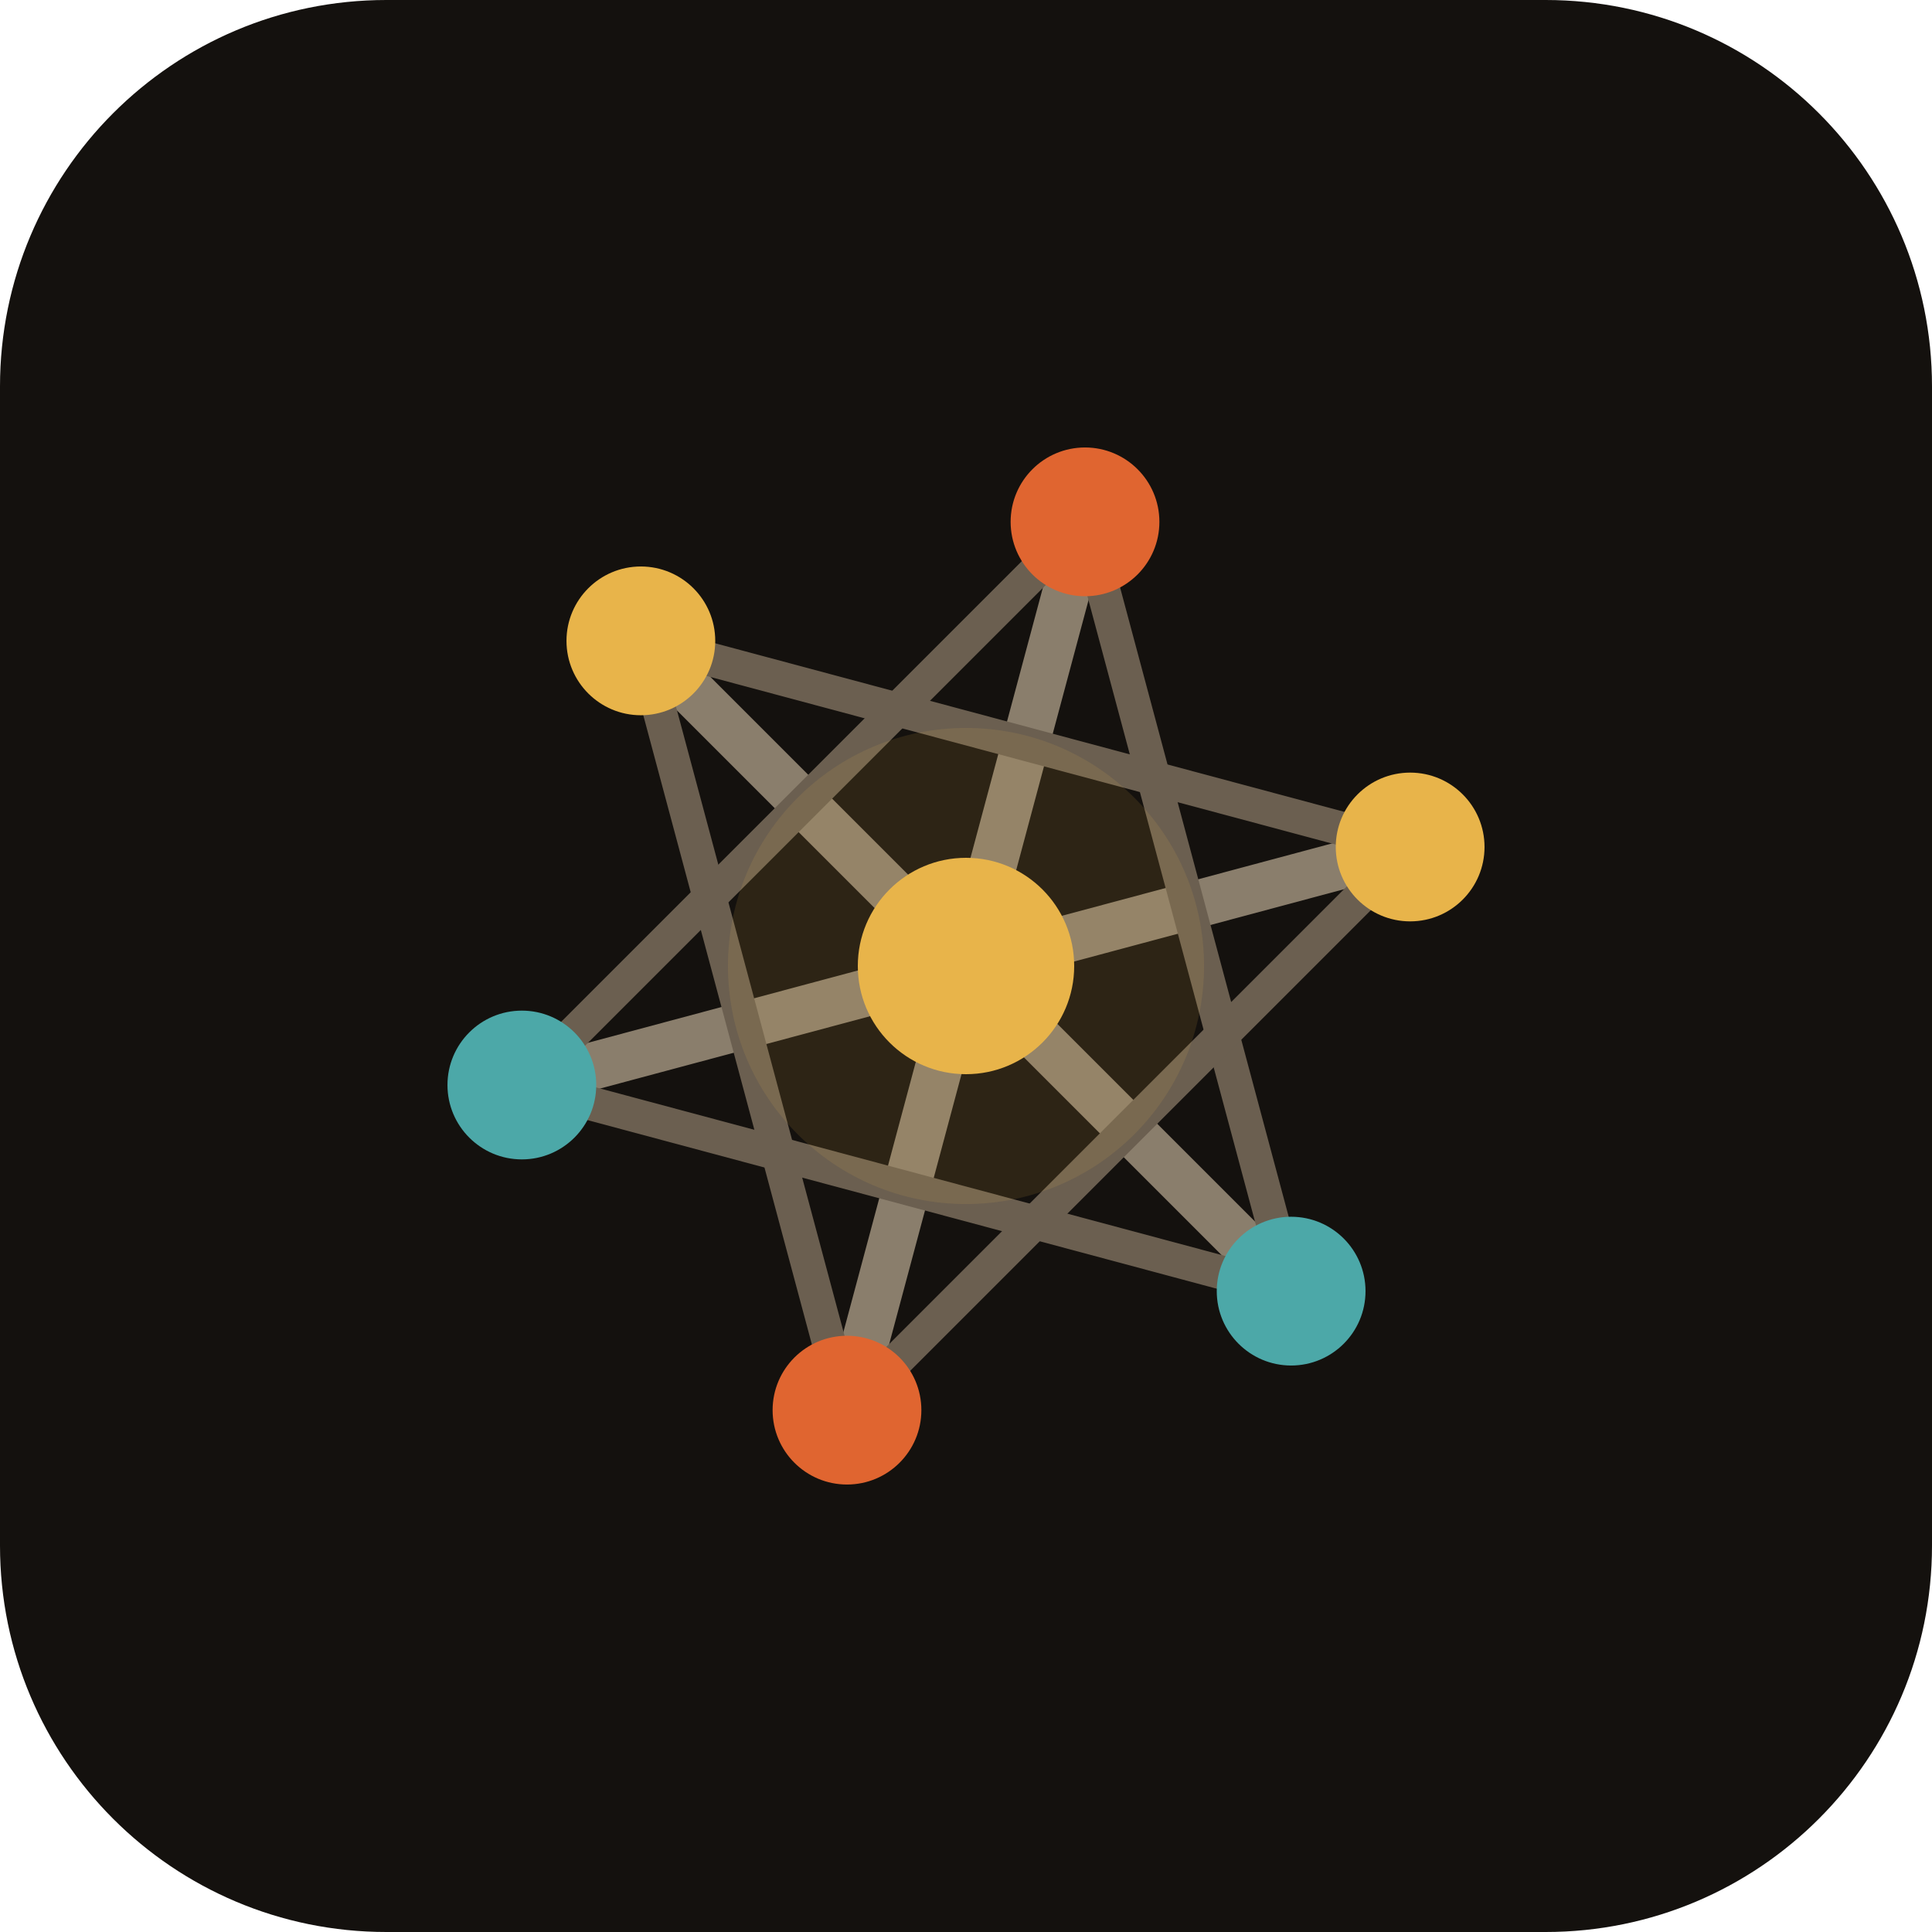
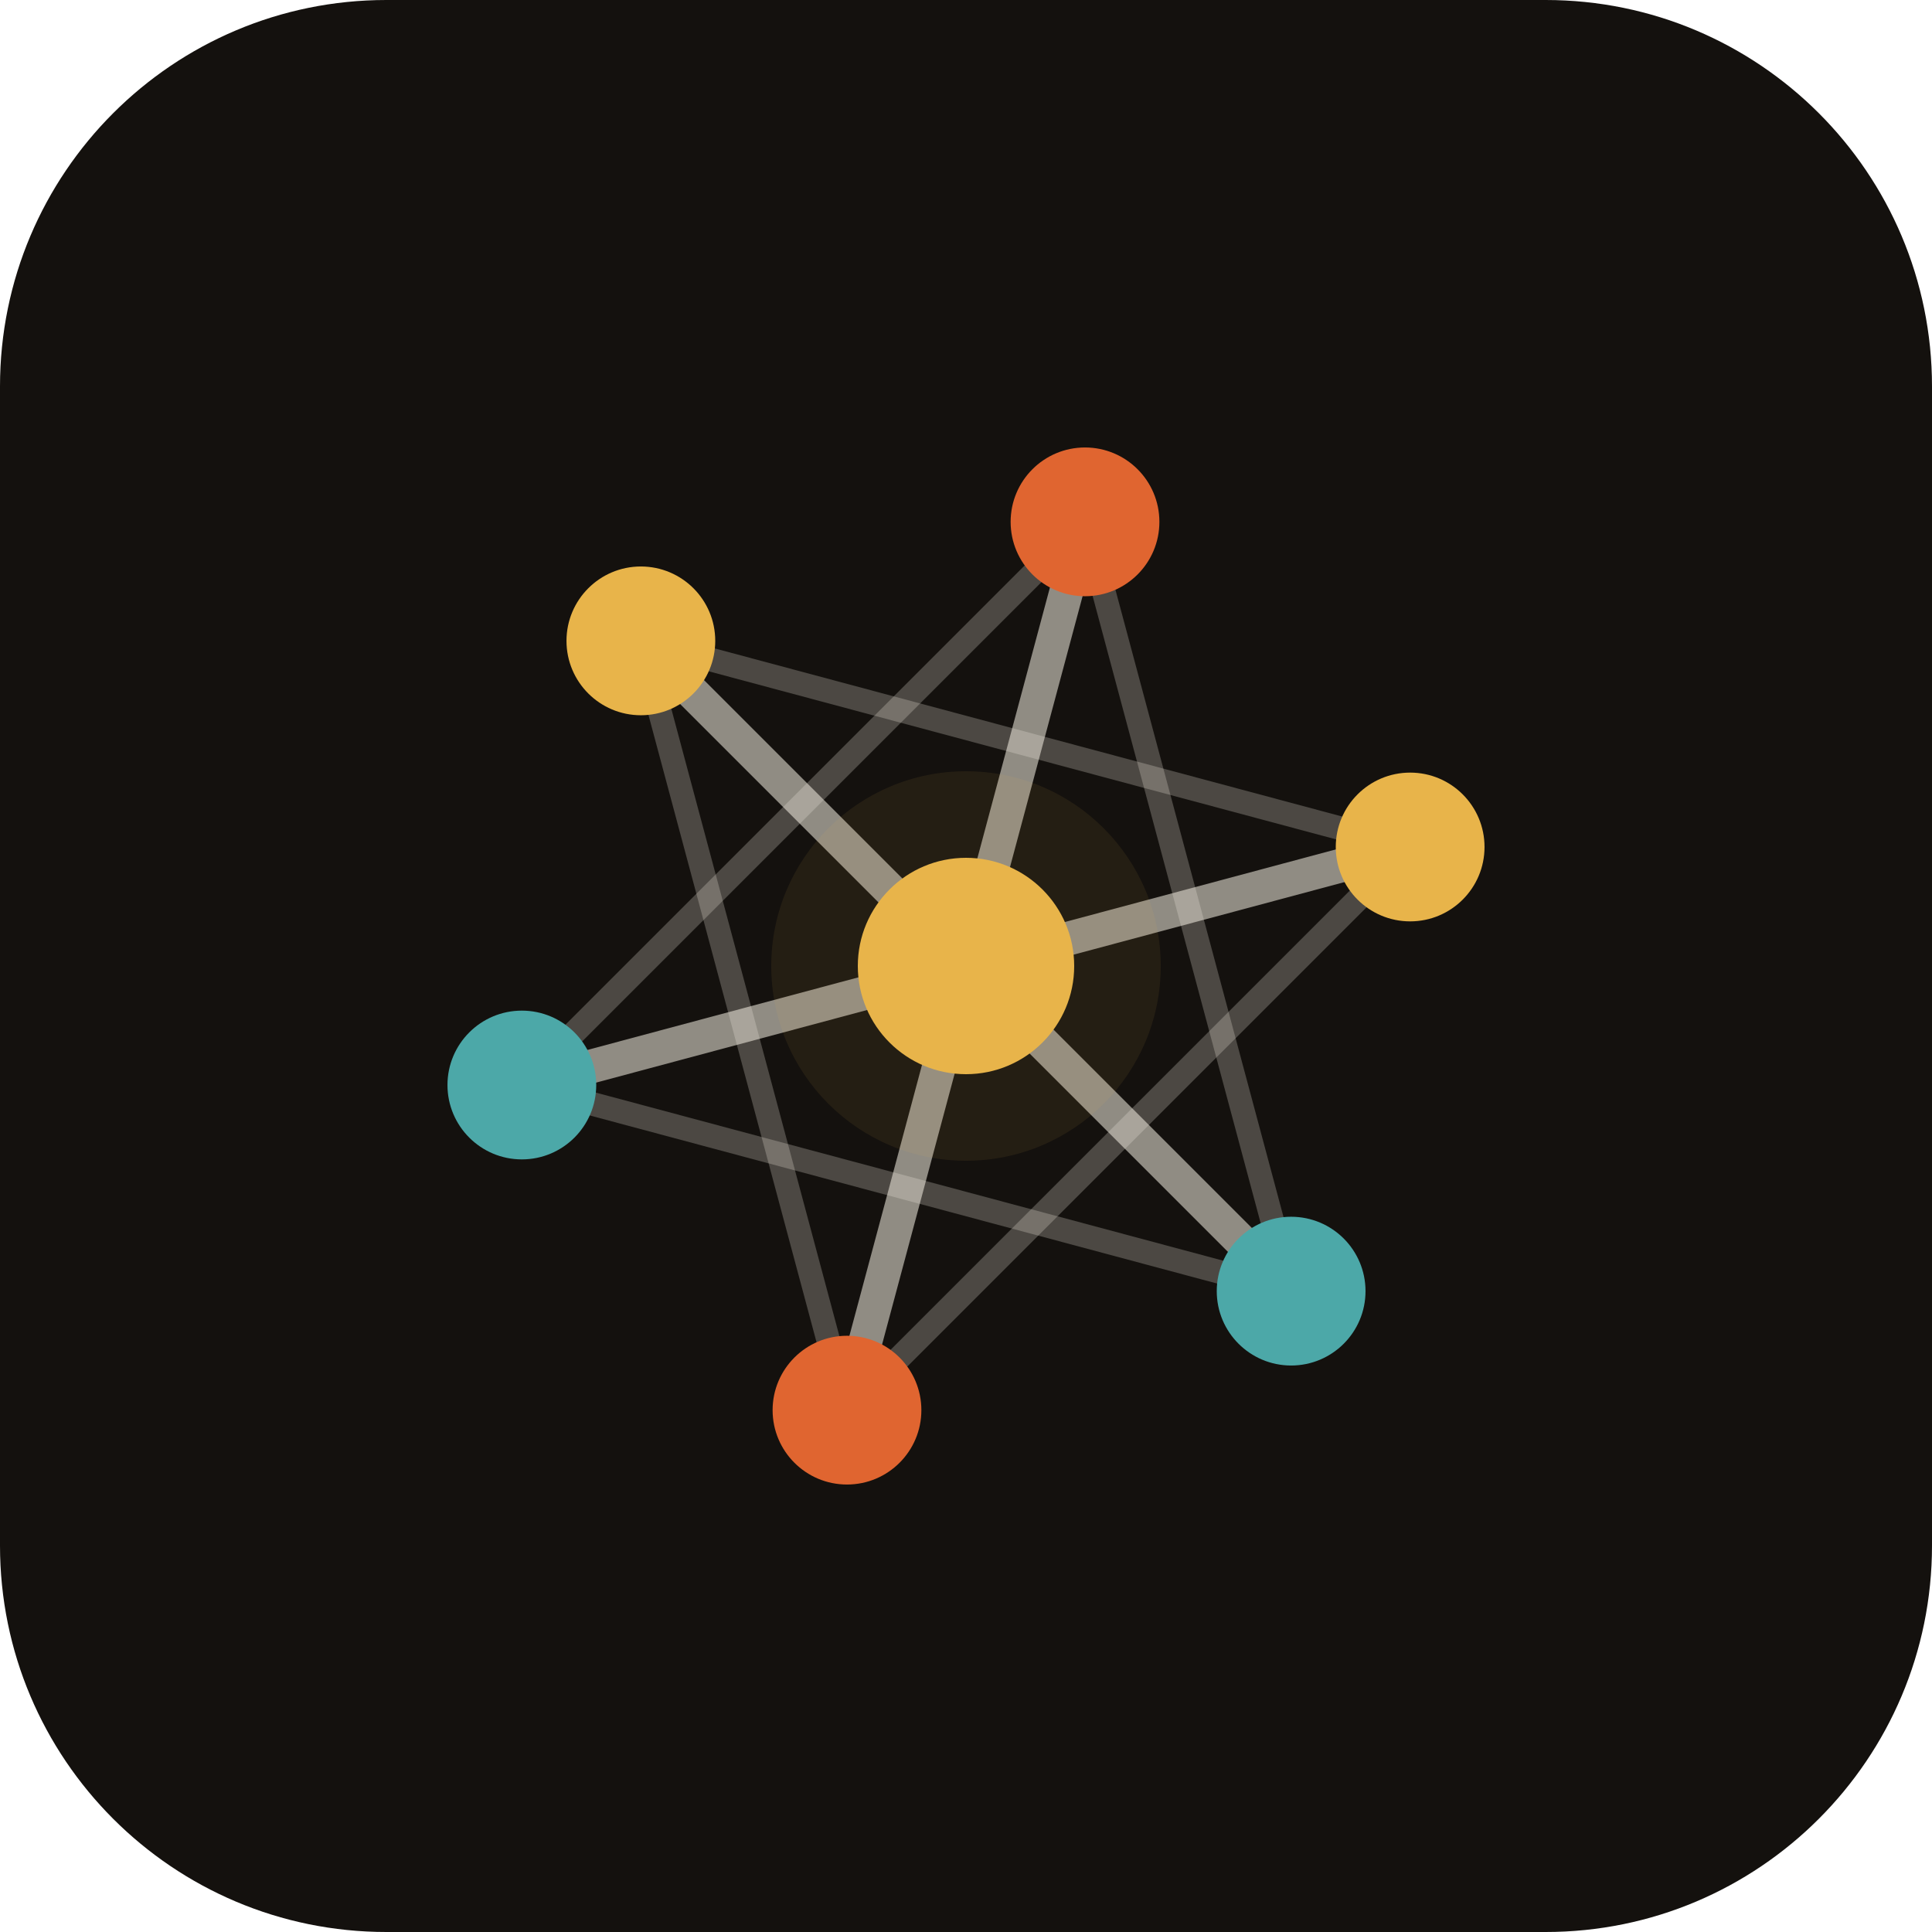
<svg xmlns="http://www.w3.org/2000/svg" viewBox="0 0 180 180" width="180" height="180">
  <rect width="180" height="180" rx="36" fill="#14110e" />
  <g transform="translate(27,27)">
-     <line x1="63" y1="63" x2="74.088" y2="21.62" stroke="#8a7e6c" stroke-width="4.41" stroke-linecap="round" />
-     <line x1="63" y1="63" x2="104.38" y2="51.912" stroke="#8a7e6c" stroke-width="4.41" stroke-linecap="round" />
-     <line x1="63" y1="63" x2="93.292" y2="93.292" stroke="#8a7e6c" stroke-width="4.41" stroke-linecap="round" />
-     <line x1="63" y1="63" x2="51.912" y2="104.38" stroke="#8a7e6c" stroke-width="4.41" stroke-linecap="round" />
-     <line x1="63" y1="63" x2="21.62" y2="74.088" stroke="#8a7e6c" stroke-width="4.41" stroke-linecap="round" />
-     <line x1="63" y1="63" x2="32.708" y2="32.708" stroke="#8a7e6c" stroke-width="4.41" stroke-linecap="round" />
-     <line x1="74.088" y1="21.62" x2="93.292" y2="93.292" stroke="#6b5f50" stroke-width="3.15" stroke-linecap="round" />
-     <line x1="104.38" y1="51.912" x2="51.912" y2="104.38" stroke="#6b5f50" stroke-width="3.15" stroke-linecap="round" />
-     <line x1="93.292" y1="93.292" x2="21.62" y2="74.088" stroke="#6b5f50" stroke-width="3.15" stroke-linecap="round" />
-     <line x1="51.912" y1="104.38" x2="32.708" y2="32.708" stroke="#6b5f50" stroke-width="3.15" stroke-linecap="round" />
-     <line x1="21.62" y1="74.088" x2="74.088" y2="21.62" stroke="#6b5f50" stroke-width="3.15" stroke-linecap="round" />
-     <line x1="32.708" y1="32.708" x2="104.38" y2="51.912" stroke="#6b5f50" stroke-width="3.15" stroke-linecap="round" />
-     <circle cx="63" cy="63" r="22.176" fill="#e8b44a" opacity=".12" />
+     <line x1="63" y1="63" x2="74.088" y2="21.62" stroke="#f5f0e4" stroke-width="3.15" opacity="0.55" />
+     <line x1="63" y1="63" x2="104.38" y2="51.912" stroke="#f5f0e4" stroke-width="3.15" opacity="0.55" />
+     <line x1="63" y1="63" x2="93.292" y2="93.292" stroke="#f5f0e4" stroke-width="3.15" opacity="0.55" />
+     <line x1="63" y1="63" x2="51.912" y2="104.38" stroke="#f5f0e4" stroke-width="3.15" opacity="0.55" />
+     <line x1="63" y1="63" x2="21.62" y2="74.088" stroke="#f5f0e4" stroke-width="3.15" opacity="0.55" />
+     <line x1="63" y1="63" x2="32.708" y2="32.708" stroke="#f5f0e4" stroke-width="3.15" opacity="0.55" />
+     <line x1="74.088" y1="21.62" x2="93.292" y2="93.292" stroke="#f5f0e4" stroke-width="2.205" opacity="0.248" />
+     <line x1="104.38" y1="51.912" x2="51.912" y2="104.38" stroke="#f5f0e4" stroke-width="2.205" opacity="0.248" />
+     <line x1="93.292" y1="93.292" x2="21.62" y2="74.088" stroke="#f5f0e4" stroke-width="2.205" opacity="0.248" />
+     <line x1="51.912" y1="104.38" x2="32.708" y2="32.708" stroke="#f5f0e4" stroke-width="2.205" opacity="0.248" />
+     <line x1="21.62" y1="74.088" x2="74.088" y2="21.62" stroke="#f5f0e4" stroke-width="2.205" opacity="0.248" />
+     <line x1="32.708" y1="32.708" x2="104.38" y2="51.912" stroke="#f5f0e4" stroke-width="2.205" opacity="0.248" />
+     <circle cx="63" cy="63" r="18.144" fill="#e8b44a" opacity=".08" />
    <circle cx="63" cy="63" r="10.08" fill="#e8b44a" />
    <circle cx="74.088" cy="21.62" r="6.93" fill="#e06530" />
    <circle cx="104.38" cy="51.912" r="6.93" fill="#e8b44a" />
    <circle cx="93.292" cy="93.292" r="6.93" fill="#4ca8a8" />
    <circle cx="51.912" cy="104.38" r="6.93" fill="#e06530" />
    <circle cx="21.62" cy="74.088" r="6.93" fill="#4ca8a8" />
    <circle cx="32.708" cy="32.708" r="6.93" fill="#e8b44a" />
  </g>
</svg>
